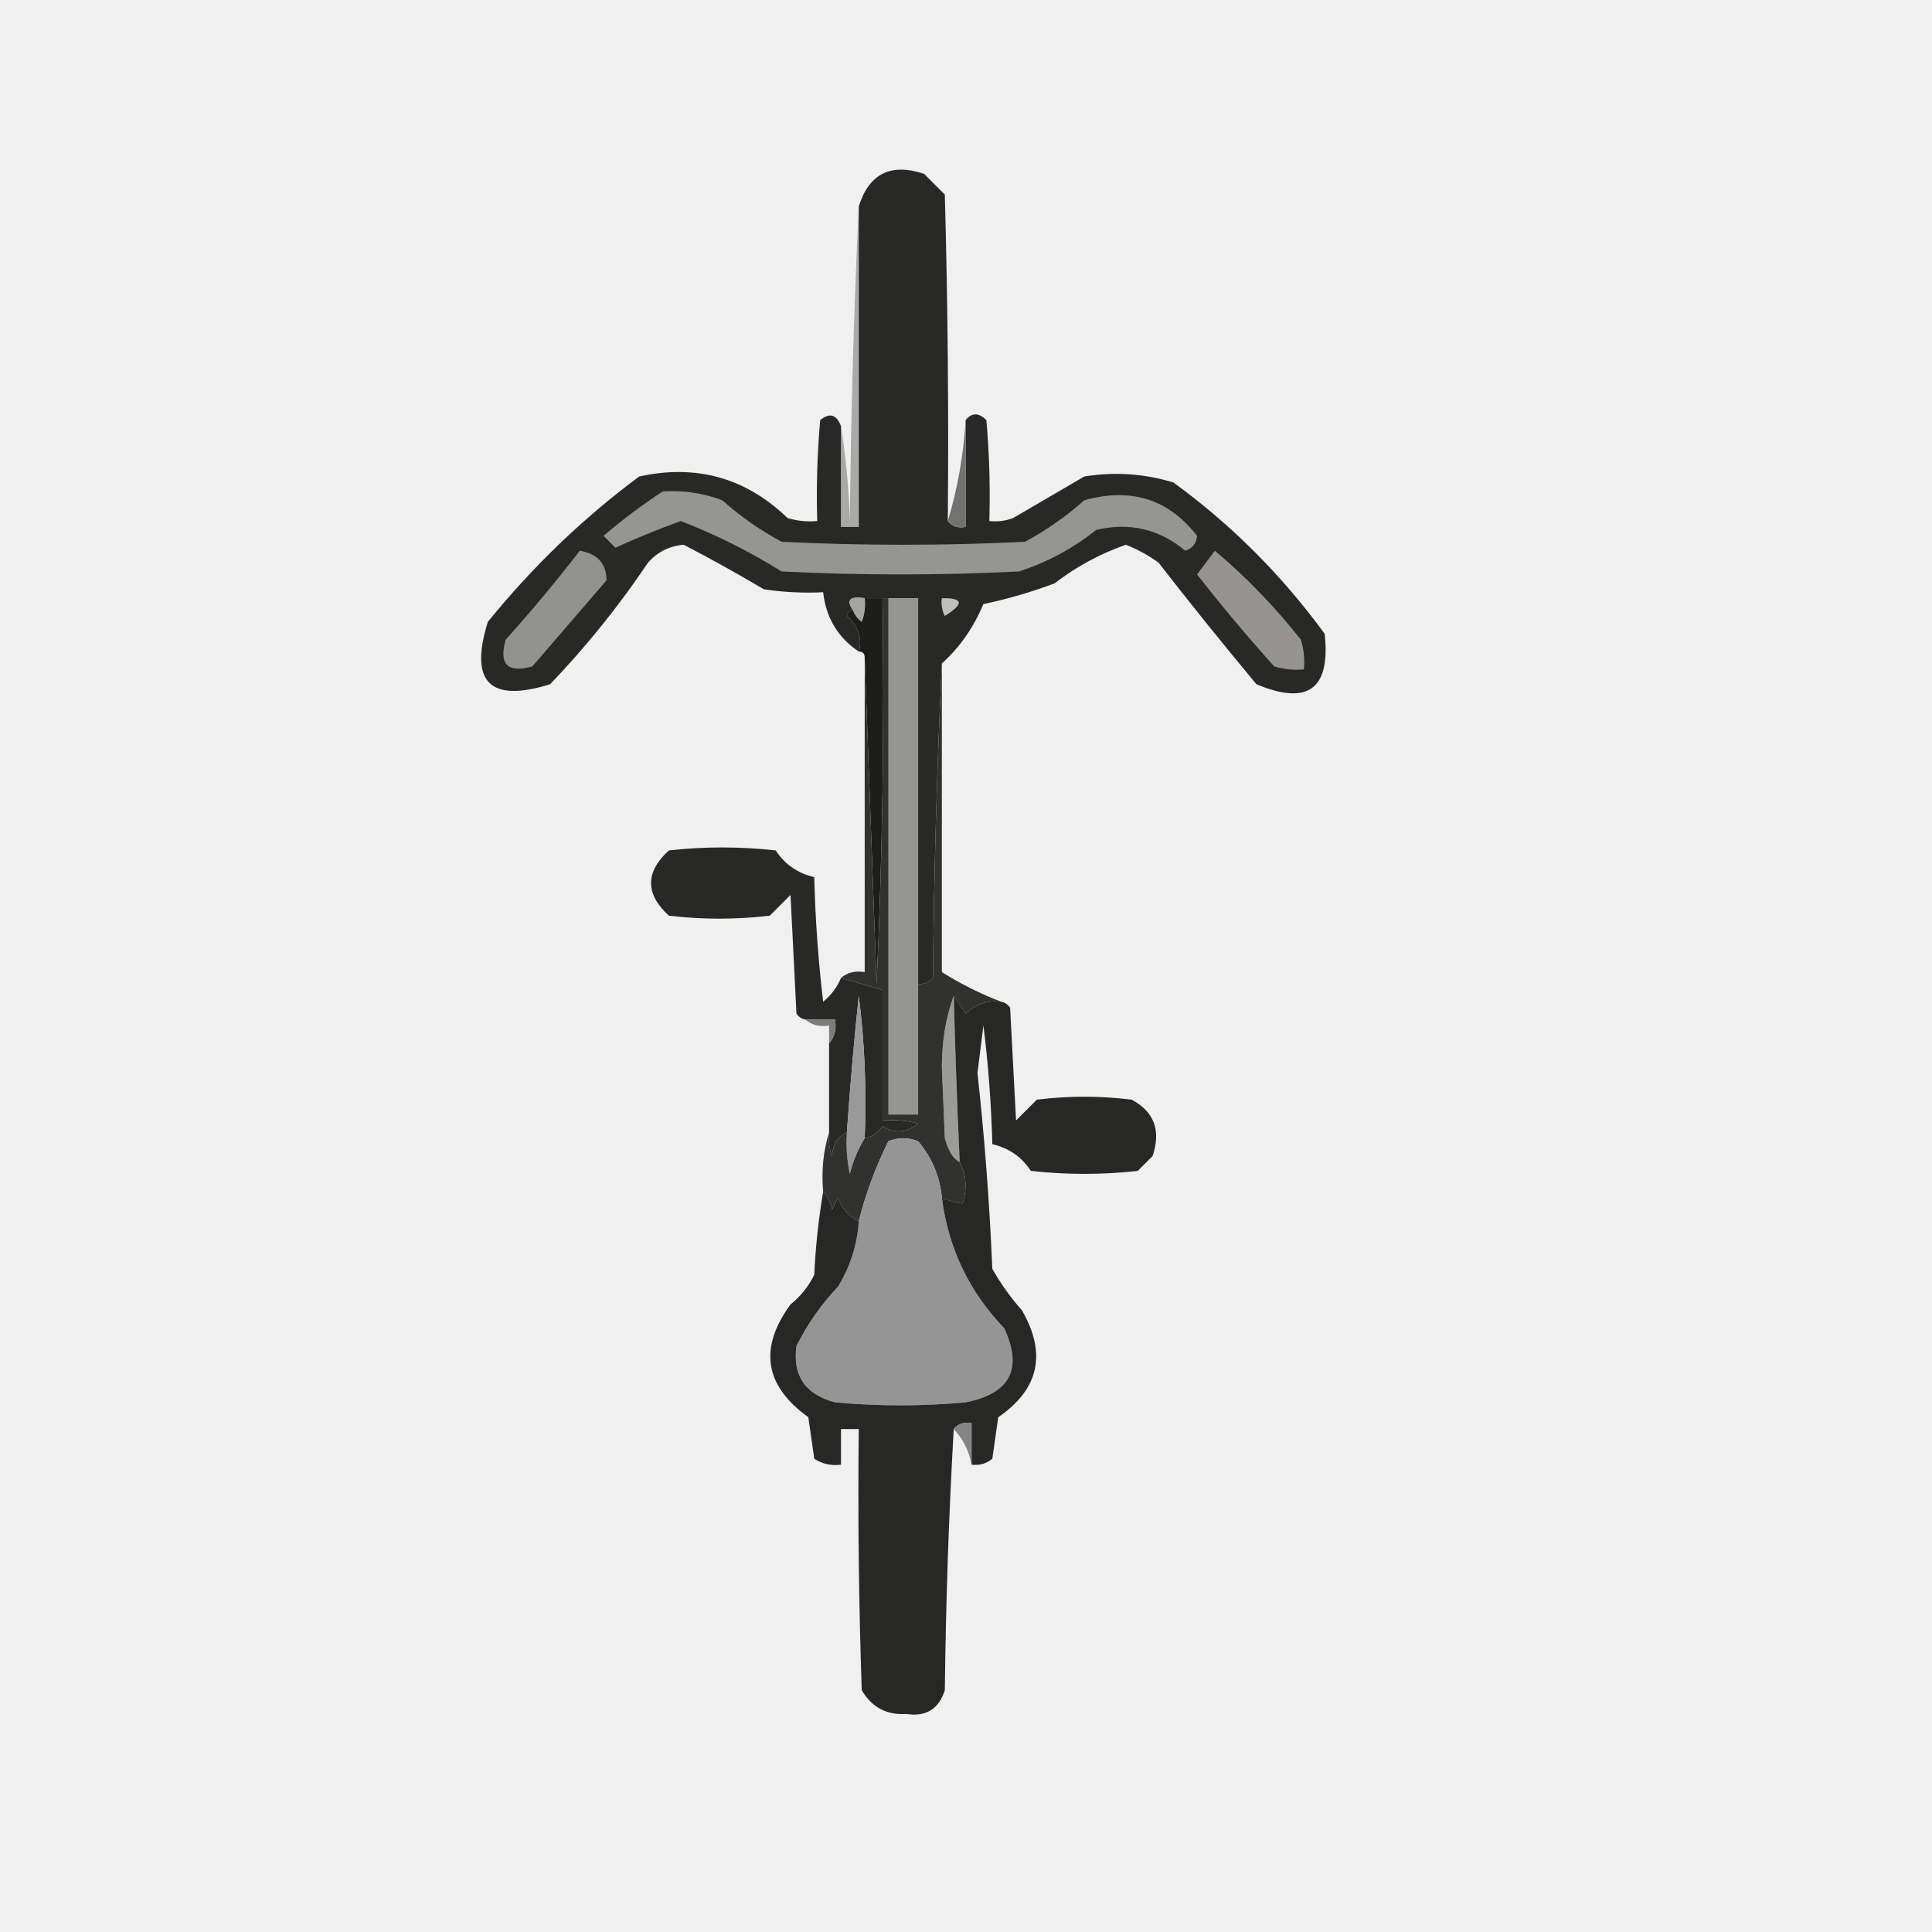
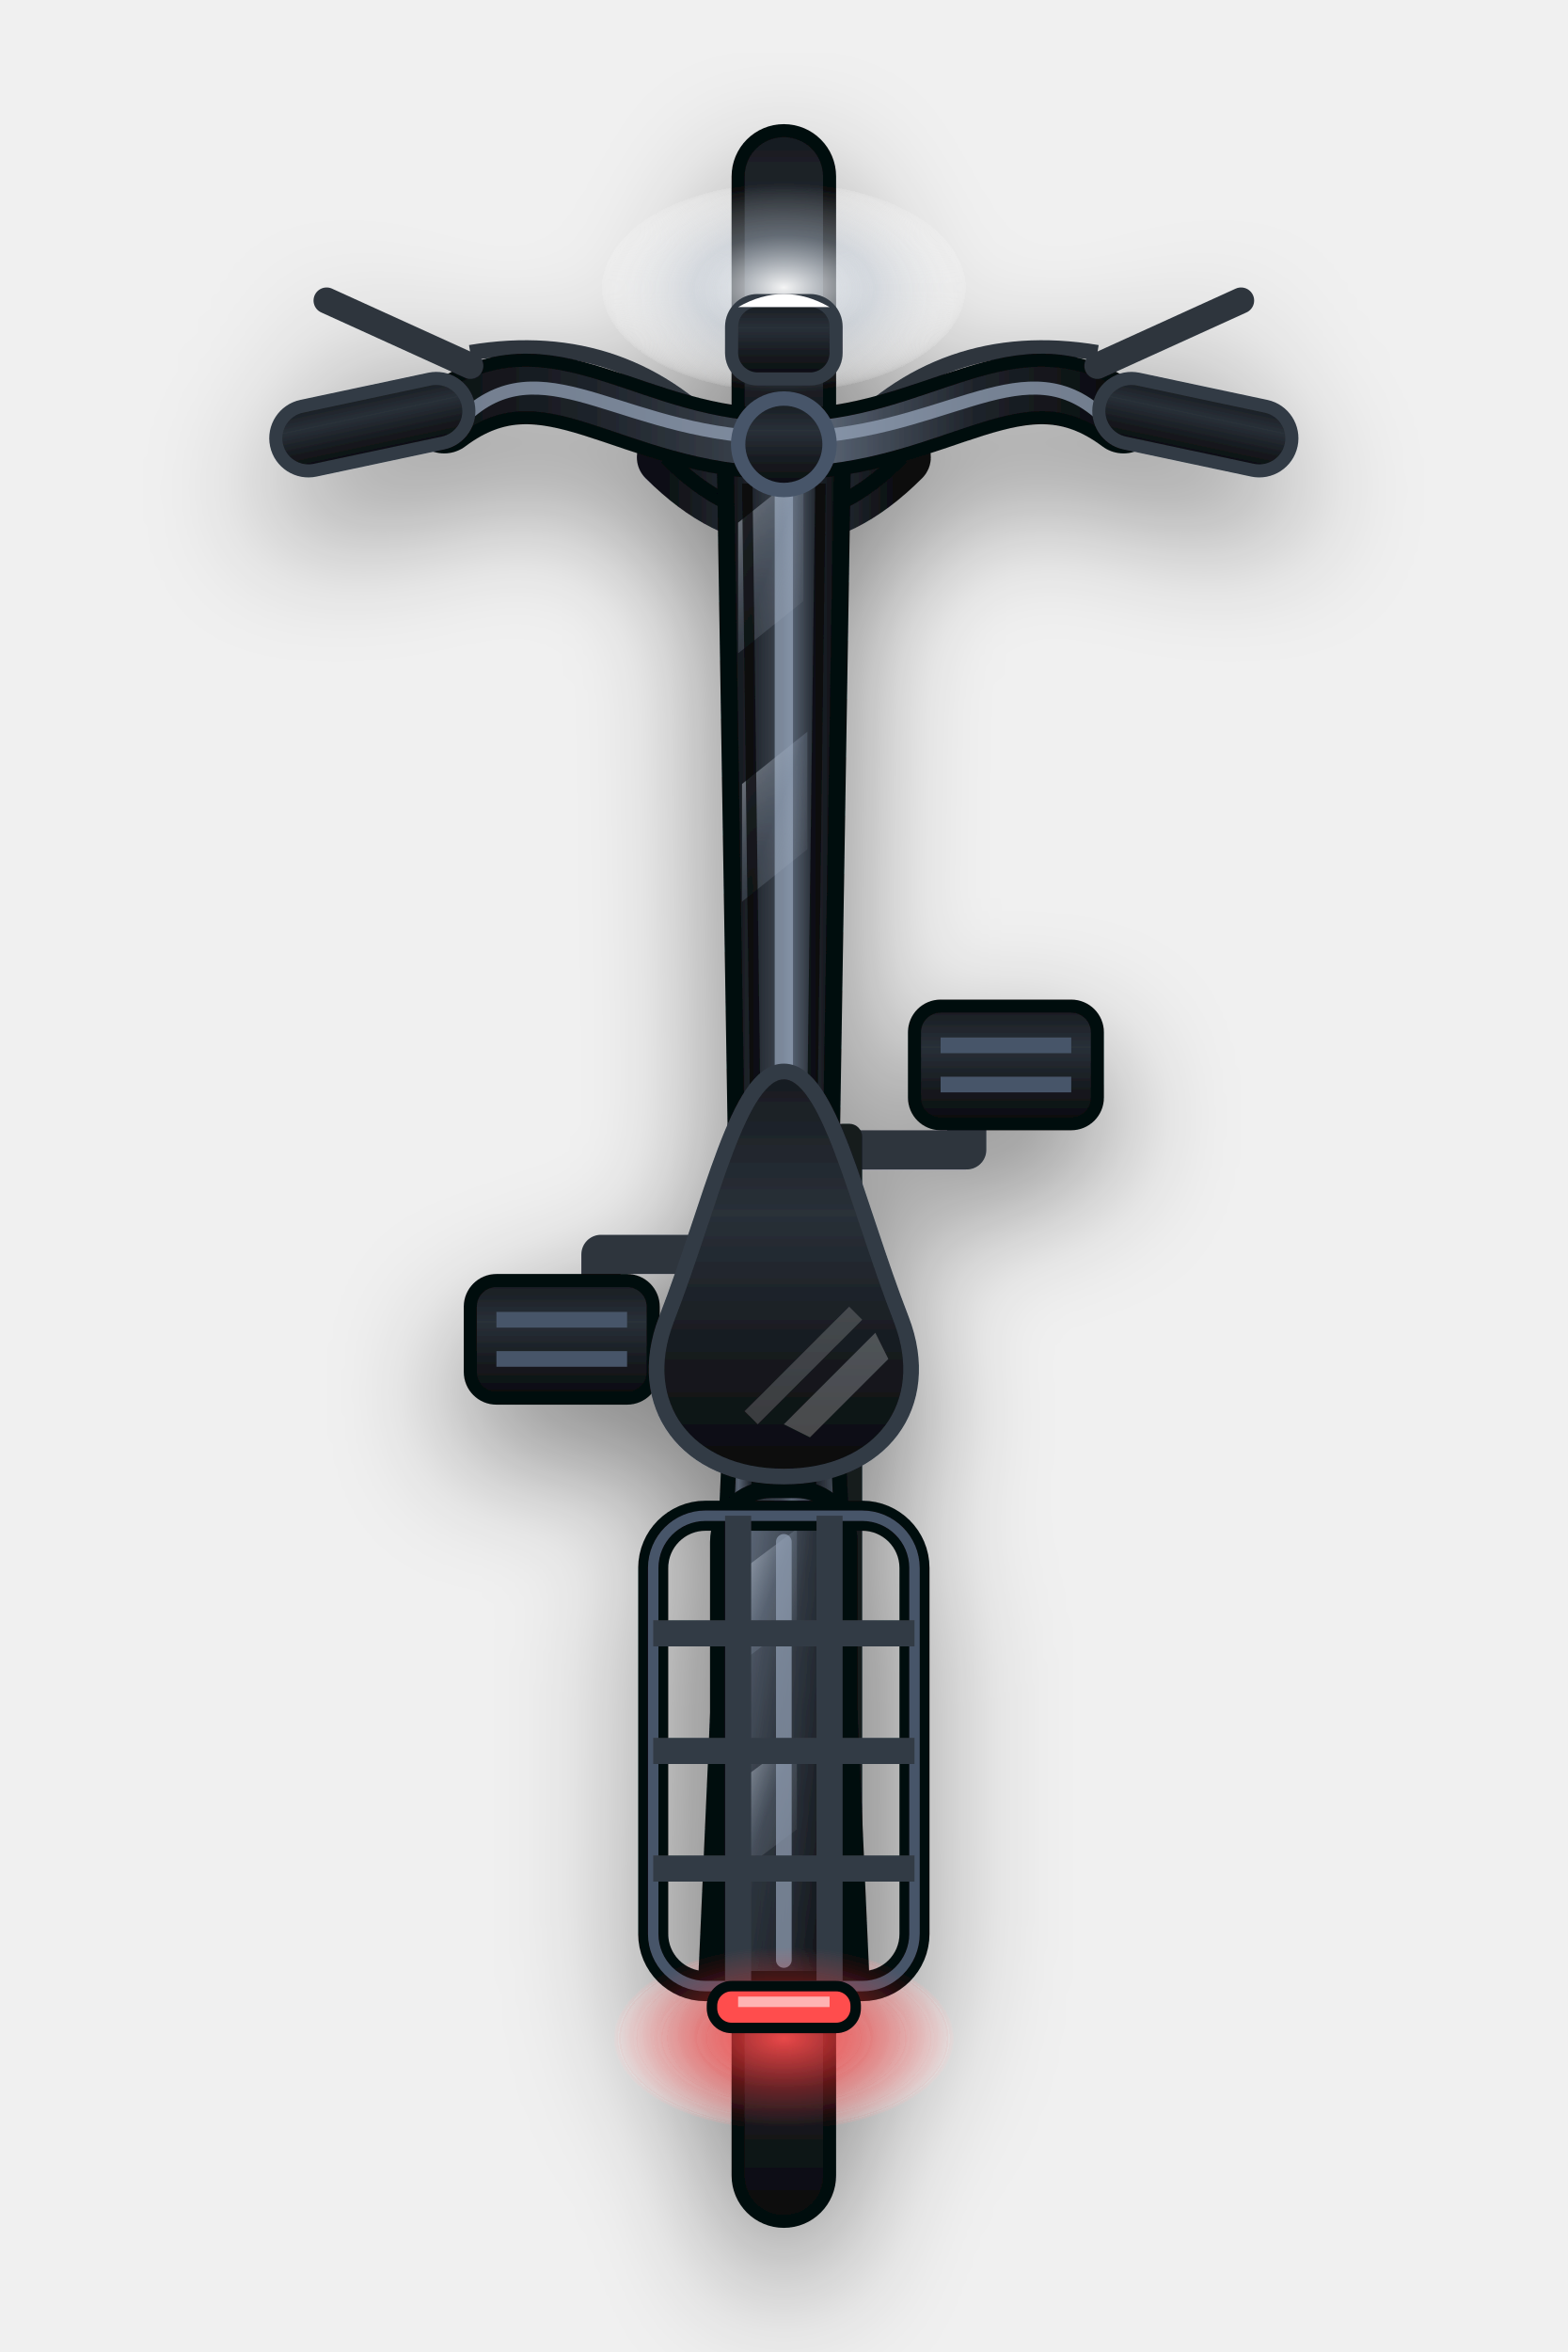
- <svg xmlns="http://www.w3.org/2000/svg" width="96mm" height="96mm" viewBox="0 0 96 96" version="1.1" id="svg1">
-   <defs id="defs1" />
-   <g id="layer1">
-     <g id="g5" style="clip-rule:evenodd;fill-rule:evenodd;image-rendering:optimizeQuality;shape-rendering:geometricPrecision;text-rendering:geometricPrecision" transform="matrix(0.2949075,0,0,0.2949075,-10.55892,-4.928731)">
-       <path style="opacity:1" fill="#a9a9a7" d="m 180.5,51.5 c 0,18 0,36 0,54 -1,0 -2,0 -3,0 0,-5.667 0,-11.333 0,-17 0.827,5.151 1.327,10.484 1.5,16 0.168,-17.838 0.668,-35.505 1.5,-53 z" id="path5" />
+ <svg xmlns="http://www.w3.org/2000/svg" viewBox="0 0 120 180" width="120" height="180">
+   <defs>
+     <filter id="blackDropShadow" x="-30%" y="-20%" width="160%" height="140%">
+       <feDropShadow dx="0" dy="4" stdDeviation="5" flood-color="#050709" flood-opacity="0.48" />
+     </filter>
+     <linearGradient id="bodyGrad" x1="0%" y1="0%" x2="100%" y2="0%">
+       <stop offset="0%" stop-color="#0D1014" />
+       <stop offset="22%" stop-color="#1F242B" />
+       <stop offset="48%" stop-color="#3C444F" />
+       <stop offset="56%" stop-color="#586373" />
+       <stop offset="78%" stop-color="#1F242B" />
+       <stop offset="100%" stop-color="#080A0C" />
+     </linearGradient>
+     <linearGradient id="roofGrad" x1="0%" y1="0%" x2="100%" y2="100%">
+       <stop offset="0%" stop-color="#697587" stop-opacity="0.88" />
+       <stop offset="45%" stop-color="#2D343D" stop-opacity="0.88" />
+       <stop offset="100%" stop-color="#0D1014" stop-opacity="0.92" />
+     </linearGradient>
+     <linearGradient id="obsidianSheen" x1="0%" y1="0%" x2="100%" y2="100%">
+       <stop offset="0%" stop-color="#E2E8F0" stop-opacity="0.55" />
+       <stop offset="50%" stop-color="#94A3B8" stop-opacity="0.22" />
+       <stop offset="100%" stop-color="#E2E8F0" stop-opacity="0" />
+     </linearGradient>
+     <linearGradient id="glassGrad" x1="0%" y1="0%" x2="0%" y2="100%">
+       <stop offset="0%" stop-color="#171B20" />
+       <stop offset="35%" stop-color="#293038" />
+       <stop offset="70%" stop-color="#161A1F" />
+       <stop offset="100%" stop-color="#090B0D" />
+     </linearGradient>
+     <radialGradient id="headlightGlow" cx="50%" cy="50%" r="50%">
+       <stop offset="0%" stop-color="#FFFFFF" stop-opacity="0.95" />
+       <stop offset="50%" stop-color="#CBD5E1" stop-opacity="0.38" />
+       <stop offset="100%" stop-color="#FFFFFF" stop-opacity="0" />
+     </radialGradient>
+     <radialGradient id="taillightGlow" cx="50%" cy="50%" r="50%">
+       <stop offset="0%" stop-color="#FF4D4D" stop-opacity="0.9" />
+       <stop offset="55%" stop-color="#FF3333" stop-opacity="0.35" />
+       <stop offset="100%" stop-color="#FF4D4D" stop-opacity="0" />
+     </radialGradient>
+   </defs>
+   <g filter="url(#blackDropShadow)">
+     <rect x="56.5" y="10" width="7" height="32" rx="3.5" fill="url(#glassGrad)" stroke="#050709" stroke-width="1" />
+     <rect x="56.5" y="138" width="7" height="32" rx="3.5" fill="url(#glassGrad)" stroke="#050709" stroke-width="1" />
+     <path d="M56 96 L46 96 L46 102" fill="none" stroke="#2D343D" stroke-width="3" stroke-linecap="round" stroke-linejoin="round" />
+     <rect x="36" y="98" width="14" height="9" rx="2" fill="url(#glassGrad)" stroke="#050709" stroke-width="1" />
+     <line x1="38" y1="101" x2="48" y2="101" stroke="#475569" stroke-width="1.2" />
+     <line x1="38" y1="104" x2="48" y2="104" stroke="#475569" stroke-width="1.2" />
+     <path d="M64 88 L74 88 L74 82" fill="none" stroke="#2D343D" stroke-width="3" stroke-linecap="round" stroke-linejoin="round" />
+     <rect x="70" y="77" width="14" height="9" rx="2" fill="url(#glassGrad)" stroke="#050709" stroke-width="1" />
+     <line x1="72" y1="80" x2="82" y2="80" stroke="#475569" stroke-width="1.2" />
+     <line x1="72" y1="83" x2="82" y2="83" stroke="#475569" stroke-width="1.2" />
+     <rect x="63.5" y="86" width="2.5" height="62" rx="1" fill="#161A1F" />
+     <path d="M51 35 Q60 44 69 35" fill="none" stroke="url(#bodyGrad)" stroke-width="4.5" stroke-linecap="round" />
+     <path d="M51 35 Q60 44 69 35" fill="none" stroke="#050709" stroke-width="1.15" />
+     <path d="M55.5 34 L64.5 34 L63.5 96 L56.5 96 Z" fill="url(#bodyGrad)" stroke="#050709" stroke-width="1.3" stroke-linejoin="round" />
+     <line x1="60" y1="36" x2="60" y2="84" stroke="#94A3B8" stroke-width="1.4" stroke-opacity="0.72" stroke-linecap="round" />
+     <polygon points="56.5,40 61.5,36 61.5,46 56.5,50" fill="url(#obsidianSheen)" />
+     <polygon points="56.8,60 61.8,56 61.8,65 56.8,69" fill="url(#obsidianSheen)" />
+     <line x1="57.2" y1="37" x2="57.8" y2="84" stroke="#050709" stroke-width="0.8" stroke-opacity="0.75" />
+     <line x1="62.8" y1="37" x2="62.2" y2="84" stroke="#050709" stroke-width="0.8" stroke-opacity="0.75" />
+     <path d="M56.5 96 L54 152 L56.5 152 L58.5 104 Z" fill="url(#bodyGrad)" stroke="#050709" stroke-width="1.15" />
+     <path d="M63.5 96 L66 152 L63.5 152 L61.5 104 Z" fill="url(#bodyGrad)" stroke="#050709" stroke-width="1.15" />
+     <rect x="55" y="114" width="10" height="40" rx="4" fill="url(#bodyGrad)" stroke="#050709" stroke-width="1.3" />
+     <rect x="57" y="116" width="6" height="36" rx="2.5" fill="url(#roofGrad)" />
+     <polygon points="57,120 61,117 61,124 57,127" fill="url(#obsidianSheen)" />
+     <polygon points="57,136 61,133 61,140 57,143" fill="url(#obsidianSheen)" />
+     <line x1="60" y1="118" x2="60" y2="150" stroke="#94A3B8" stroke-width="1.2" stroke-opacity="0.7" stroke-linecap="round" />
+     <g stroke="#333B45" stroke-width="2" fill="none" stroke-linejoin="round">
+       <rect x="50" y="116" width="20" height="36" rx="4" stroke="#050709" stroke-width="2.3" />
+       <rect x="50" y="116" width="20" height="36" rx="4" stroke="#475569" stroke-width="0.8" />
+       <line x1="50" y1="125" x2="70" y2="125" />
+       <line x1="50" y1="134" x2="70" y2="134" />
+       <line x1="50" y1="143" x2="70" y2="143" />
+       <line x1="56.5" y1="116" x2="56.5" y2="152" />
+       <line x1="63.5" y1="116" x2="63.5" y2="152" />
    </g>
-     <g id="g14" style="clip-rule:evenodd;fill-rule:evenodd;image-rendering:optimizeQuality;shape-rendering:geometricPrecision;text-rendering:geometricPrecision" transform="matrix(0.2949075,0,0,0.2949075,-10.55892,-4.928731)">
-       <path style="opacity:1" fill="#282826" d="m 195.5,104.5 c 0.709,0.904 1.709,1.237 3,1 0,-6 0,-12 0,-18 1.042,-1.291 2.208,-1.291 3.5,0 0.499,5.657 0.666,11.324 0.5,17 1.373,0.157 2.707,-0.01 4,-0.5 4,-2.333 8,-4.667 12,-7 5.089,-0.826 10.089,-0.492 15,1 9.745,7.078 18.245,15.578 25.5,25.5 1.018,9.312 -2.816,12.145 -11.5,8.5 -5.62,-6.742 -11.12,-13.575 -16.5,-20.5 -1.73,-1.24 -3.563,-2.24 -5.5,-3 -4.355,1.525 -8.355,3.692 -12,6.5 -3.917,1.473 -7.917,2.639 -12,3.5 -1.671,3.971 -4.004,7.304 -7,10 -0.832,17.495 -1.332,35.162 -1.5,53 -0.671,0.752 -1.504,1.086 -2.5,1 0,-21.667 0,-43.333 0,-65 -1.667,0 -3.333,0 -5,0 -0.333,0 -0.667,0 -1,0 -1,0 -2,0 -3,0 -2.493,-0.369 -3.16,0.297 -2,2 -0.543,0.06 -0.876,0.393 -1,1 1.96,1.843 2.627,3.843 2,6 -3.523,-2.373 -5.523,-5.707 -6,-10 -3.35,0.165 -6.683,-0.002 -10,-0.5 -4.48,-2.654 -8.98,-5.154 -13.5,-7.5 -2.406,0.203 -4.406,1.203 -6,3 -4.9,7.29 -10.4,14.124 -16.5,20.5 -10.167,3.167 -13.667,-0.333 -10.5,-10.5 7.535,-9.307 16.035,-17.474 25.5,-24.5 9.635,-2.119 17.968,0.214 25,7 1.634,0.494 3.301,0.66 5,0.5 -0.166,-5.676 0.001,-11.343 0.5,-17 1.579,-1.3 2.745,-0.966 3.5,1 0,5.667 0,11.333 0,17 1,0 2,0 3,0 0,-18 0,-36 0,-54 1.721,-5.527 5.388,-7.36 11,-5.5 1.167,1.167 2.333,2.333 3.5,3.5 0.5,18.33 0.667,36.664 0.5,55 z" id="path14" />
-     </g>
-     <g id="g15" style="clip-rule:evenodd;fill-rule:evenodd;image-rendering:optimizeQuality;shape-rendering:geometricPrecision;text-rendering:geometricPrecision" transform="matrix(0.2949075,0,0,0.2949075,-10.55892,-4.928731)">
-       <path style="opacity:1" fill="#959594" d="m 147.5,99.5 c 3.441,-0.199 6.774,0.301 10,1.5 3.057,2.723 6.39,5.056 10,7 13.667,0.667 27.333,0.667 41,0 3.61,-1.944 6.943,-4.277 10,-7 7.875,-2.188 14.208,-0.188 19,6 -0.113,1.28 -0.78,2.113 -2,2.5 -4.386,-3.657 -9.386,-4.824 -15,-3.5 -3.887,3.111 -8.22,5.444 -13,7 -13.333,0.667 -26.667,0.667 -40,0 -5.44,-3.387 -11.107,-6.22 -17,-8.5 -3.839,1.407 -7.506,2.907 -11,4.5 -0.667,-0.667 -1.333,-1.333 -2,-2 3.223,-2.764 6.556,-5.264 10,-7.5 z" id="path15" />
-     </g>
-     <g id="g16" style="clip-rule:evenodd;fill-rule:evenodd;image-rendering:optimizeQuality;shape-rendering:geometricPrecision;text-rendering:geometricPrecision" transform="matrix(0.2949075,0,0,0.2949075,-10.55892,-4.928731)">
-       <path style="opacity:1" fill="#717371" d="m 198.5,87.5 c 0,6 0,12 0,18 -1.291,0.237 -2.291,-0.096 -3,-1 1.646,-5.427 2.646,-11.094 3,-17 z" id="path16" />
-     </g>
-     <g id="g17" style="clip-rule:evenodd;fill-rule:evenodd;image-rendering:optimizeQuality;shape-rendering:geometricPrecision;text-rendering:geometricPrecision" transform="matrix(0.2949075,0,0,0.2949075,-10.55892,-4.928731)">
-       <path style="opacity:1" fill="#959493" d="m 240.5,109.5 c 5.253,4.423 10.087,9.423 14.5,15 0.494,1.634 0.66,3.301 0.5,5 -1.699,0.16 -3.366,-0.006 -5,-0.5 -4.521,-5.02 -8.855,-10.187 -13,-15.5 1.024,-1.352 2.024,-2.685 3,-4 z" id="path17" />
-     </g>
-     <g id="g18" style="clip-rule:evenodd;fill-rule:evenodd;image-rendering:optimizeQuality;shape-rendering:geometricPrecision;text-rendering:geometricPrecision" transform="matrix(0.2949075,0,0,0.2949075,-10.55892,-4.928731)">
-       <path style="opacity:1" fill="#bfbfbd" d="m 194.5,117.5 c 3.633,-0.057 3.8,0.943 0.5,3 -0.483,-0.948 -0.649,-1.948 -0.5,-3 z" id="path18" />
-     </g>
-     <g id="g19" style="clip-rule:evenodd;fill-rule:evenodd;image-rendering:optimizeQuality;shape-rendering:geometricPrecision;text-rendering:geometricPrecision" transform="matrix(0.2949075,0,0,0.2949075,-10.55892,-4.928731)">
-       <path style="opacity:1" fill="#a3a6a0" d="m 181.5,117.5 c 0.157,1.373 -0.01,2.707 -0.5,4 -0.717,-0.544 -1.217,-1.211 -1.5,-2 -1.16,-1.703 -0.493,-2.369 2,-2 z" id="path19" />
-     </g>
-     <g id="g35" style="clip-rule:evenodd;fill-rule:evenodd;image-rendering:optimizeQuality;shape-rendering:geometricPrecision;text-rendering:geometricPrecision" transform="matrix(0.2949075,0,0,0.2949075,-10.55892,-4.928731)">
-       <path style="opacity:1" fill="#92928e" d="m 133.5,109.5 c 3,0.533 4.5,2.2 4.5,5 -4.167,4.833 -8.333,9.667 -12.5,14.5 -4.167,1.167 -5.667,-0.333 -4.5,-4.5 4.378,-4.873 8.545,-9.873 12.5,-15 z" id="path35" />
-     </g>
-     <g id="g36" style="clip-rule:evenodd;fill-rule:evenodd;image-rendering:optimizeQuality;shape-rendering:geometricPrecision;text-rendering:geometricPrecision" transform="matrix(0.2949075,0,0,0.2949075,-10.55892,-4.928731)">
-       <path style="opacity:1" fill="#1d1d1a" d="m 181.5,117.5 c 1,0 2,0 3,0 0.333,21.677 0,43.344 -1,65 -0.667,-18.496 -1.333,-36.829 -2,-55 0,-0.667 -0.333,-1 -1,-1 0.627,-2.157 -0.04,-4.157 -2,-6 0.124,-0.607 0.457,-0.94 1,-1 0.283,0.789 0.783,1.456 1.5,2 0.49,-1.293 0.657,-2.627 0.5,-4 z" id="path36" />
-     </g>
-     <g id="g39" style="clip-rule:evenodd;fill-rule:evenodd;image-rendering:optimizeQuality;shape-rendering:geometricPrecision;text-rendering:geometricPrecision" transform="matrix(0.2949075,0,0,0.2949075,-10.55892,-4.928731)">
-       <path style="opacity:1" fill="#959594" d="m 185.5,117.5 c 1.667,0 3.333,0 5,0 0,21.667 0,43.333 0,65 0,7.333 0,14.667 0,22 -1.667,0 -3.333,0 -5,0 0,-29 0,-58 0,-87 z" id="path39" />
-     </g>
-     <g id="g47" style="clip-rule:evenodd;fill-rule:evenodd;image-rendering:optimizeQuality;shape-rendering:geometricPrecision;text-rendering:geometricPrecision" transform="matrix(0.2949075,0,0,0.2949075,-10.55892,-4.928731)">
-       <path style="opacity:1" fill="#282827" d="m 177.5,181.5 c 2.333,0.667 4.667,1.333 7,2 0,7.333 0,14.667 0,22 2.027,-0.162 4.027,0.005 6,0.5 -1.925,1.595 -3.925,1.762 -6,0.5 -0.765,1.112 -1.765,1.779 -3,2 0.331,-8.028 -0.002,-16.028 -1,-24 -0.807,7.666 -1.473,15.333 -2,23 -1.545,0.73 -2.378,2.063 -2.5,4 -0.49,-1.293 -0.657,-2.627 -0.5,-4 0,-5 0,-10 0,-15 0.934,-1.068 1.268,-2.401 1,-4 -1.667,0 -3.333,0 -5,0 -0.617,-0.111 -1.117,-0.444 -1.5,-1 -0.333,-6.667 -0.667,-13.333 -1,-20 -1.167,1.167 -2.333,2.333 -3.5,3.5 -5.667,0.667 -11.333,0.667 -17,0 -4,-3.667 -4,-7.333 0,-11 6,-0.667 12,-0.667 18,0 1.559,2.364 3.725,3.864 6.5,4.5 0.169,7.024 0.669,14.024 1.5,21 1.359,-1.124 2.359,-2.458 3,-4 z" id="path47" />
-     </g>
-     <g id="g51" style="clip-rule:evenodd;fill-rule:evenodd;image-rendering:optimizeQuality;shape-rendering:geometricPrecision;text-rendering:geometricPrecision" transform="matrix(0.2949075,0,0,0.2949075,-10.55892,-4.928731)">
-       <path style="opacity:1" fill="#7c7c7b" d="m 171.5,188.5 c 1.667,0 3.333,0 5,0 0.268,1.599 -0.066,2.932 -1,4 0,-1 0,-2 0,-3 -1.599,0.268 -2.932,-0.066 -4,-1 z" id="path51" />
-     </g>
-     <g id="g53" style="clip-rule:evenodd;fill-rule:evenodd;image-rendering:optimizeQuality;shape-rendering:geometricPrecision;text-rendering:geometricPrecision" transform="matrix(0.2949075,0,0,0.2949075,-10.55892,-4.928731)">
-       <path style="opacity:1" fill="#9b9b99" d="m 196.5,184.5 c 0.245,9.337 0.578,18.671 1,28 -1.041,-0.46 -1.875,-1.793 -2.5,-4 -0.167,-4 -0.333,-8 -0.5,-12 0.009,-4.393 0.676,-8.393 2,-12 z" id="path53" />
-     </g>
-     <g id="g58" style="clip-rule:evenodd;fill-rule:evenodd;image-rendering:optimizeQuality;shape-rendering:geometricPrecision;text-rendering:geometricPrecision" transform="matrix(0.2949075,0,0,0.2949075,-10.55892,-4.928731)">
-       <path style="opacity:1" fill="#989998" d="m 181.5,208.5 c -1.1,1.777 -1.934,3.777 -2.5,6 -0.497,-2.31 -0.663,-4.643 -0.5,-7 0.527,-7.667 1.193,-15.334 2,-23 0.998,7.972 1.331,15.972 1,24 z" id="path58" />
-     </g>
-     <g id="g60" style="clip-rule:evenodd;fill-rule:evenodd;image-rendering:optimizeQuality;shape-rendering:geometricPrecision;text-rendering:geometricPrecision" transform="matrix(0.2949075,0,0,0.2949075,-10.55892,-4.928731)">
-       <path style="opacity:1" fill="#313130" d="m 184.5,117.5 c 0.333,0 0.667,0 1,0 0,29 0,58 0,87 1.667,0 3.333,0 5,0 0,-7.333 0,-14.667 0,-22 0.996,0.086 1.829,-0.248 2.5,-1 0.168,-17.838 0.668,-35.505 1.5,-53 0,17.333 0,34.667 0,52 3.165,1.991 6.499,3.657 10,5 -2.321,-0.271 -4.321,0.396 -6,2 -0.676,-1.102 -1.342,-2.102 -2,-3 -1.324,3.607 -1.991,7.607 -2,12 0.167,4 0.333,8 0.5,12 0.625,2.207 1.459,3.54 2.5,4 1.129,2.128 1.296,4.461 0.5,7 -1.145,-0.119 -2.312,-0.452 -3.5,-1 -0.355,-3.599 -1.689,-6.765 -4,-9.5 -1.667,-0.667 -3.333,-0.667 -5,0 -2.178,4.372 -3.844,8.872 -5,13.5 -1.673,-0.843 -2.84,-2.176 -3.5,-4 -0.333,0.667 -0.667,1.333 -1,2 -0.232,-1.237 -0.732,-2.237 -1.5,-3 -0.313,-3.542 0.021,-6.875 1,-10 -0.157,1.373 0.01,2.707 0.5,4 0.122,-1.937 0.955,-3.27 2.5,-4 -0.163,2.357 0.003,4.69 0.5,7 0.566,-2.223 1.4,-4.223 2.5,-6 1.235,-0.221 2.235,-0.888 3,-2 2.075,1.262 4.075,1.095 6,-0.5 -1.973,-0.495 -3.973,-0.662 -6,-0.5 0,-7.333 0,-14.667 0,-22 -2.333,-0.667 -4.667,-1.333 -7,-2 1.068,-0.934 2.401,-1.268 4,-1 0,-17.667 0,-35.333 0,-53 0.667,18.171 1.333,36.504 2,55 1,-21.656 1.333,-43.323 1,-65 z" id="path60" />
-     </g>
-     <g id="g61" style="clip-rule:evenodd;fill-rule:evenodd;image-rendering:optimizeQuality;shape-rendering:geometricPrecision;text-rendering:geometricPrecision" transform="matrix(0.2949075,0,0,0.2949075,-10.55892,-4.928731)">
-       <path style="opacity:1" fill="#959595" d="m 194.5,218.5 c 1.084,8.502 4.584,15.835 10.5,22 3.185,6.838 1.018,11.005 -6.5,12.5 -7.333,0.667 -14.667,0.667 -22,0 -5.017,-1.332 -7.184,-4.499 -6.5,-9.5 1.841,-3.683 4.174,-7.016 7,-10 2.076,-3.393 3.242,-7.06 3.5,-11 1.156,-4.628 2.822,-9.128 5,-13.5 1.667,-0.667 3.333,-0.667 5,0 2.311,2.735 3.645,5.901 4,9.5 z" id="path61" />
-     </g>
-     <g id="g80" style="clip-rule:evenodd;fill-rule:evenodd;image-rendering:optimizeQuality;shape-rendering:geometricPrecision;text-rendering:geometricPrecision" transform="matrix(0.2949075,0,0,0.2949075,-10.55892,-4.928731)">
-       <path style="opacity:1" fill="#272725" d="m 196.5,184.5 c 0.658,0.898 1.324,1.898 2,3 1.679,-1.604 3.679,-2.271 6,-2 0.617,0.111 1.117,0.444 1.5,1 0.333,6.333 0.667,12.667 1,19 1.167,-1.167 2.333,-2.333 3.5,-3.5 5.333,-0.667 10.667,-0.667 16,0 3.792,2.053 4.958,5.219 3.5,9.5 -0.833,0.833 -1.667,1.667 -2.5,2.5 -6,0.667 -12,0.667 -18,0 -1.559,-2.364 -3.725,-3.864 -6.5,-4.5 -0.169,-6.691 -0.669,-13.358 -1.5,-20 -0.333,2.667 -0.667,5.333 -1,8 1.204,10.969 2.037,21.969 2.5,33 1.421,2.509 3.088,4.843 5,7 4.199,7.297 2.866,13.297 -4,18 -0.333,2.333 -0.667,4.667 -1,7 -1.011,0.837 -2.178,1.17 -3.5,1 0,-2.333 0,-4.667 0,-7 -1.291,-0.237 -2.291,0.096 -3,1 -0.831,14.494 -1.331,29.161 -1.5,44 -1.018,3.183 -3.185,4.516 -6.5,4 -3.291,0.221 -5.791,-1.113 -7.5,-4 -0.5,-14.663 -0.667,-29.33 -0.5,-44 -1,0 -2,0 -3,0 0,2 0,4 0,6 -1.644,0.214 -3.144,-0.12 -4.5,-1 -0.333,-2.333 -0.667,-4.667 -1,-7 -7.384,-5.304 -8.384,-11.638 -3,-19 1.713,-1.378 3.047,-3.045 4,-5 0.223,-4.75 0.723,-9.416 1.5,-14 0.768,0.763 1.268,1.763 1.5,3 0.333,-0.667 0.667,-1.333 1,-2 0.66,1.824 1.827,3.157 3.5,4 -0.258,3.94 -1.424,7.607 -3.5,11 -2.826,2.984 -5.159,6.317 -7,10 -0.684,5.001 1.483,8.168 6.5,9.5 7.333,0.667 14.667,0.667 22,0 7.518,-1.495 9.685,-5.662 6.5,-12.5 -5.916,-6.165 -9.416,-13.498 -10.5,-22 1.188,0.548 2.355,0.881 3.5,1 0.796,-2.539 0.629,-4.872 -0.5,-7 -0.422,-9.329 -0.755,-18.663 -1,-28 z" id="path80" />
-     </g>
-     <g id="g82" style="clip-rule:evenodd;fill-rule:evenodd;image-rendering:optimizeQuality;shape-rendering:geometricPrecision;text-rendering:geometricPrecision" transform="matrix(0.2949075,0,0,0.2949075,-10.55892,-4.928731)">
-       <path style="opacity:1" fill="#858585" d="m 196.5,257.5 c 0.709,-0.904 1.709,-1.237 3,-1 0,2.333 0,4.667 0,7 -0.44,-2.344 -1.44,-4.344 -3,-6 z" id="path82" />
-     </g>
+     <path d="M60 82 C63.5 82 65.5 92 69 101 C71.5 107.5 67.5 113 60 113 C52.5 113 48.5 107.5 51 101 C54.5 92 56.5 82 60 82 Z" fill="url(#glassGrad)" stroke="#333B45" stroke-width="1.2" />
+     <path d="M60 109 L67 102 L68 104 L62 110 Z" fill="#FFFFFF" fill-opacity="0.24" />
+     <path d="M57 108 L65 100 L66 101 L58 109 Z" fill="#FFFFFF" fill-opacity="0.18" />
+     <path d="M36 27 Q48 25 56 34" fill="none" stroke="#2D343D" stroke-width="1.2" />
+     <path d="M84 27 Q72 25 64 34" fill="none" stroke="#2D343D" stroke-width="1.2" />
+     <path d="M34 32 C42 26 48 34 60 34 C72 34 78 26 86 32" fill="none" stroke="#050709" stroke-width="5.4" stroke-linecap="round" />
+     <path d="M34 32 C42 26 48 34 60 34 C72 34 78 26 86 32" fill="none" stroke="url(#bodyGrad)" stroke-width="3.4" stroke-linecap="round" />
+     <path d="M36 31.5 C42 26.5 48 33.5 60 33.5 C72 33.5 78 26.5 84 31.5" fill="none" stroke="#94A3B8" stroke-width="1" stroke-opacity="0.75" stroke-linecap="round" />
+     <path d="M36 28 L25 23" stroke="#2D343D" stroke-width="2" stroke-linecap="round" />
+     <path d="M84 28 L95 23" stroke="#2D343D" stroke-width="2" stroke-linecap="round" />
+     <rect x="21" y="30" width="15" height="5" rx="2.5" transform="rotate(-12 28.5 32.5)" fill="url(#glassGrad)" stroke="#333B45" stroke-width="1" />
+     <rect x="84" y="30" width="15" height="5" rx="2.5" transform="rotate(12 91.5 32.5)" fill="url(#glassGrad)" stroke="#333B45" stroke-width="1" />
+     <circle cx="60" cy="34" r="3.5" fill="url(#glassGrad)" stroke="#475569" stroke-width="1.1" />
+     <ellipse cx="60" cy="22" rx="14" ry="8" fill="url(#headlightGlow)" />
+     <rect x="56" y="23" width="8" height="6" rx="2" fill="url(#glassGrad)" stroke="#333B45" stroke-width="1" />
+     <path d="M56.5 23.5 Q60 21.5 63.5 23.5 Z" fill="#FFFFFF" />
+     <ellipse cx="60" cy="156" rx="13" ry="7" fill="url(#taillightGlow)" />
+     <rect x="54.5" y="152" width="11" height="3.2" rx="1.5" fill="#FF4D4D" stroke="#050709" stroke-width="0.8" />
+     <line x1="56.5" y1="153.2" x2="63.5" y2="153.2" stroke="#FFB3B3" stroke-width="0.8" />
  </g>
</svg>
